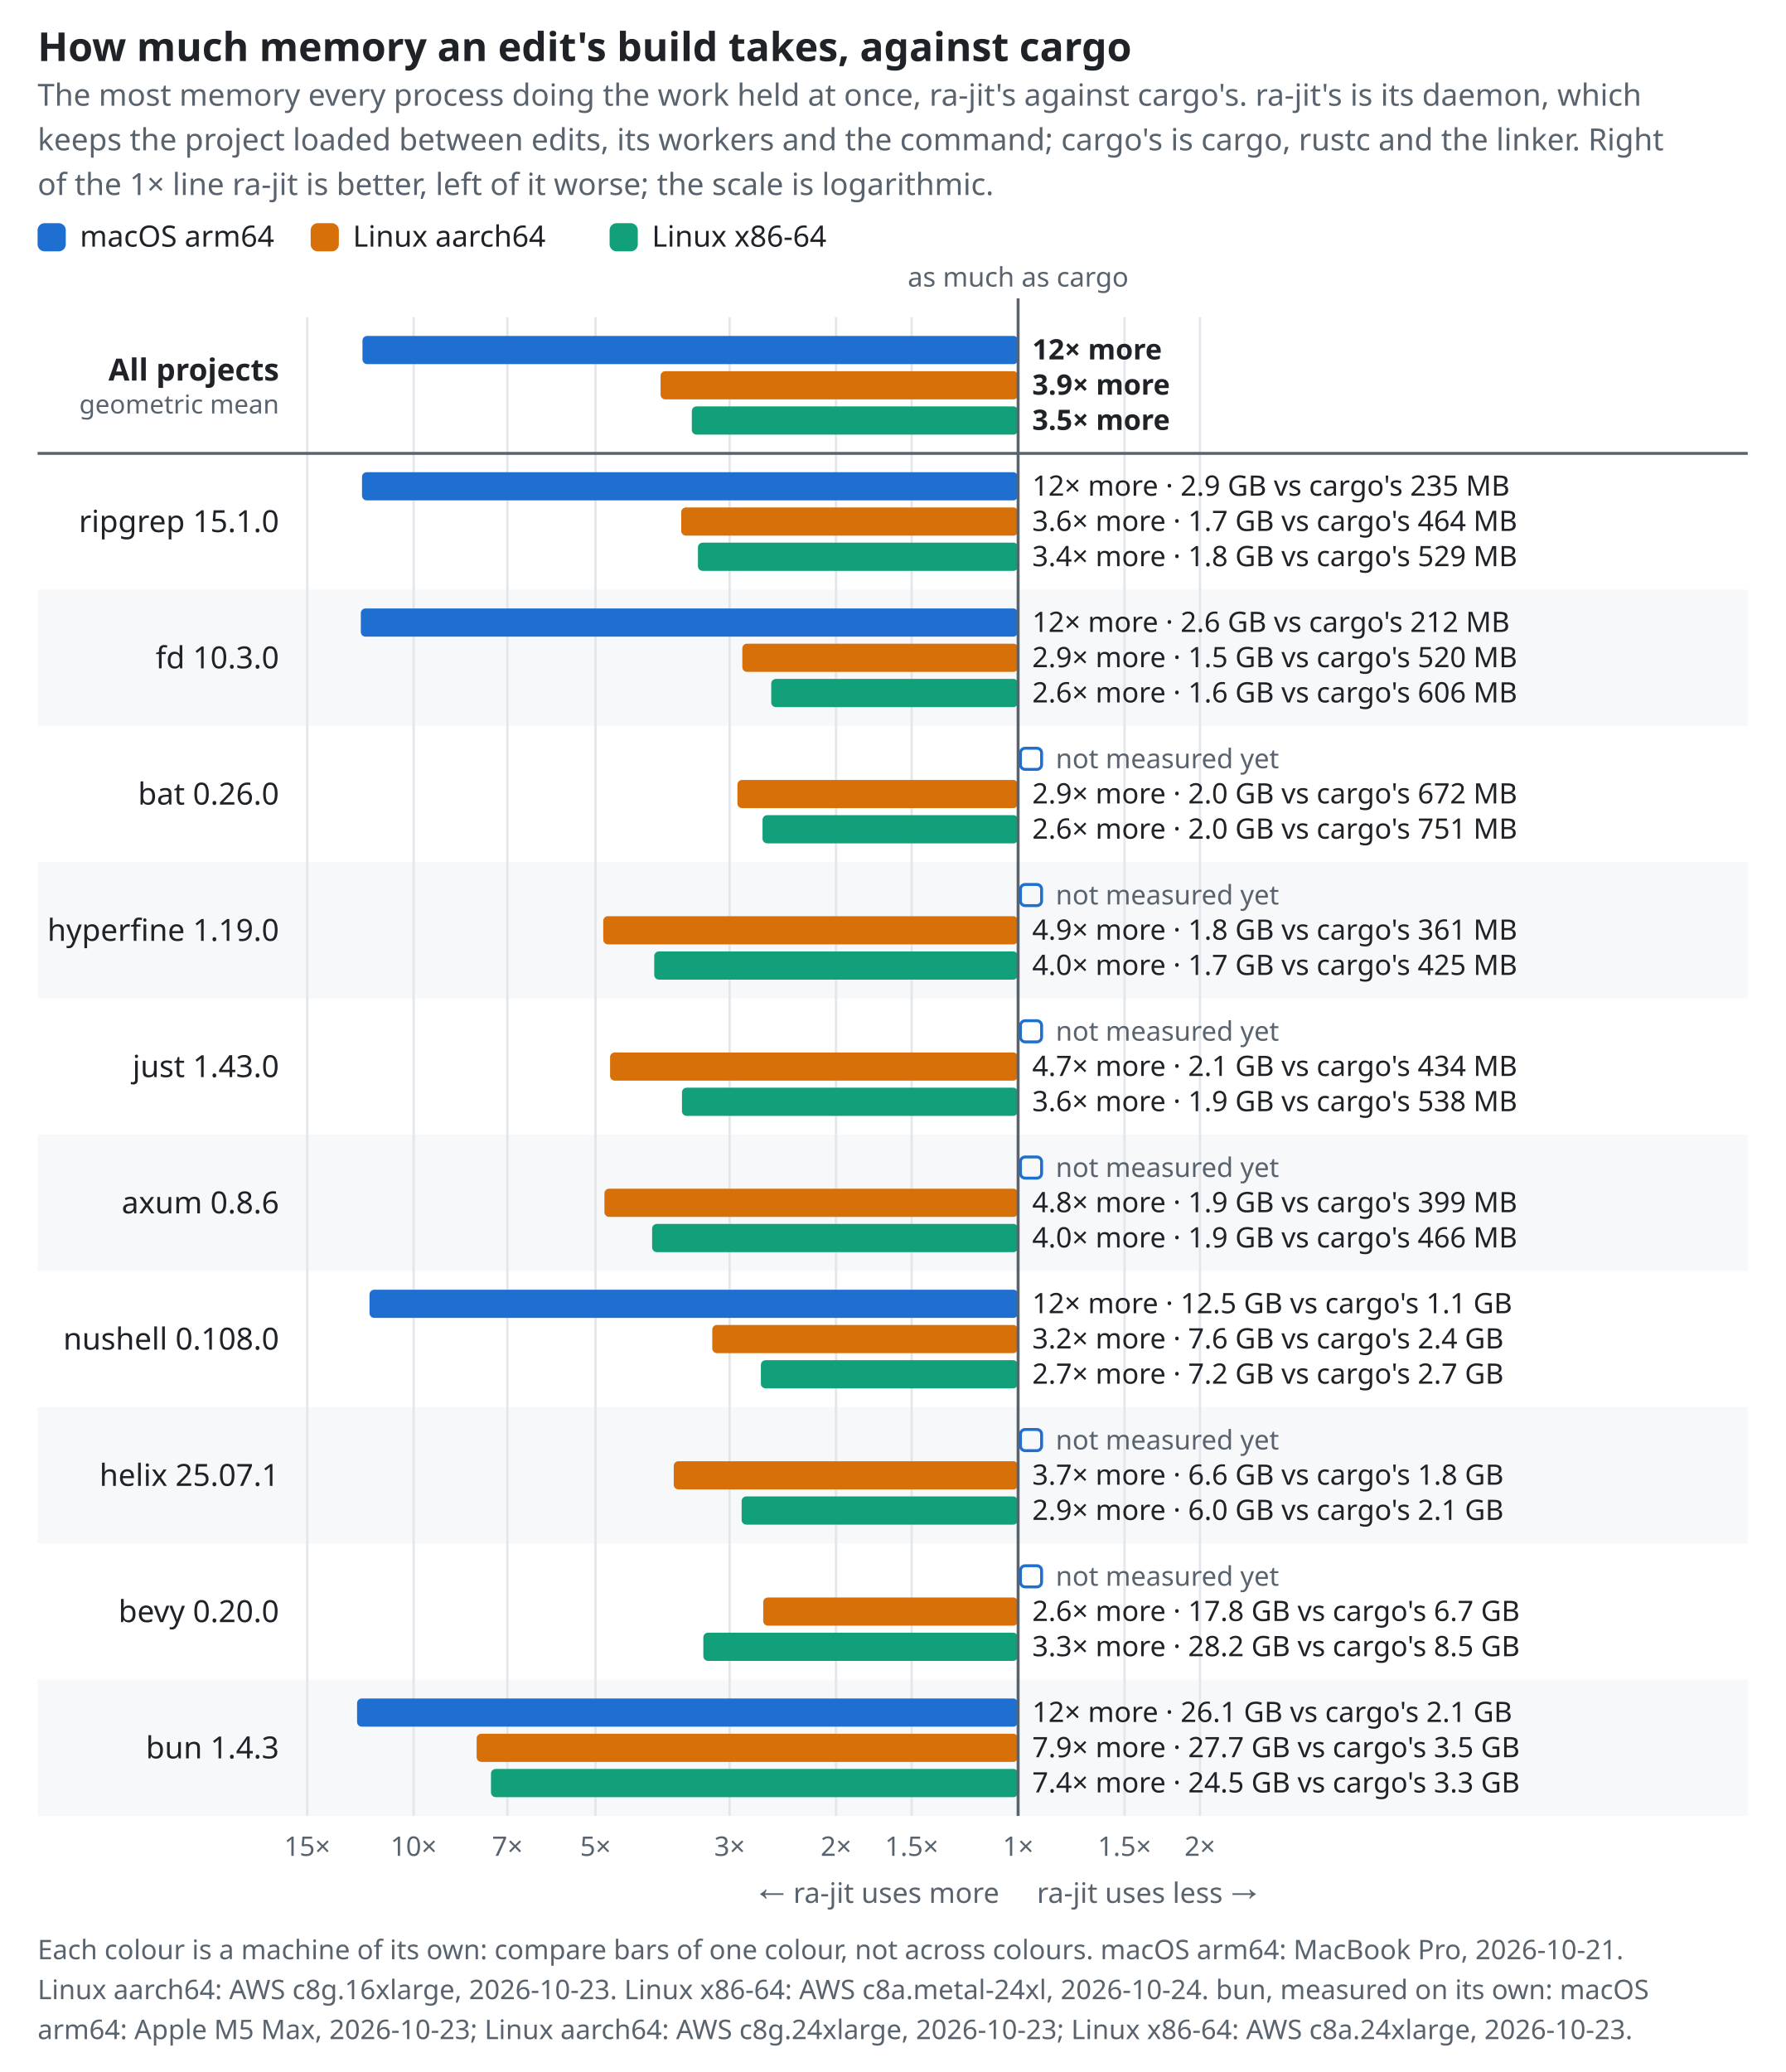
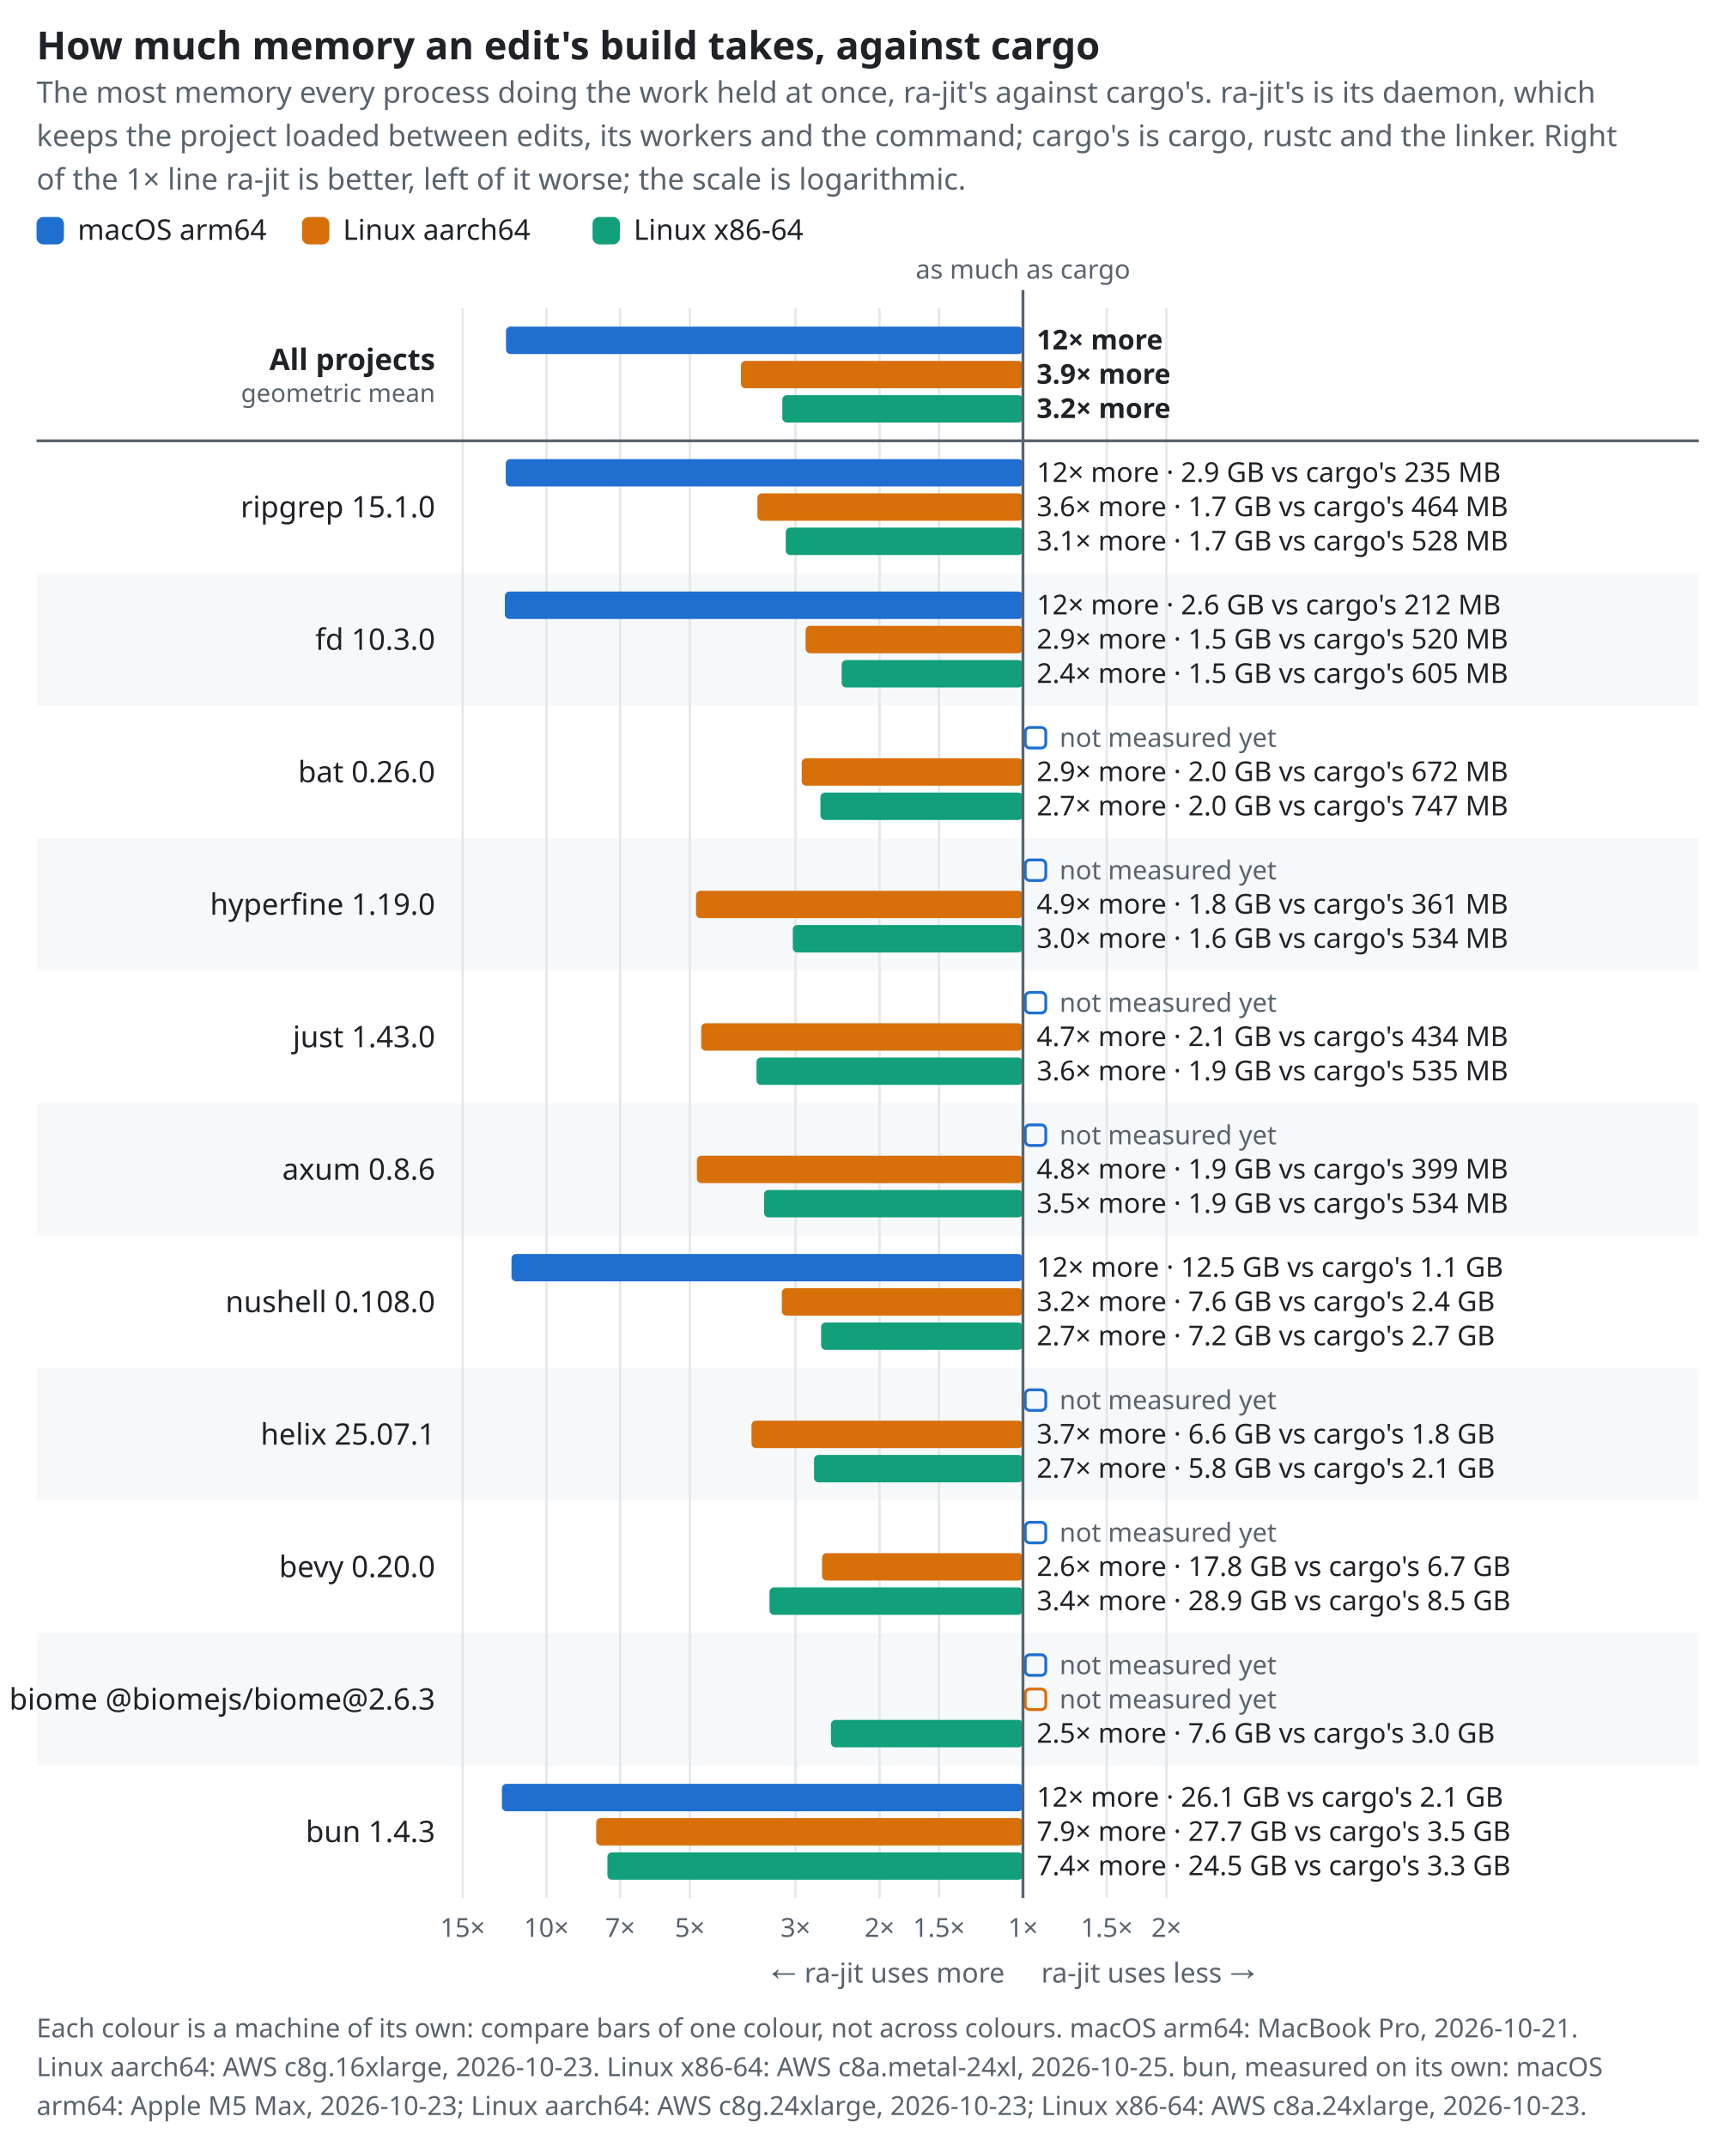
- <svg xmlns="http://www.w3.org/2000/svg" width="760" height="882" viewBox="0 0 760 882" role="img" aria-label="How much memory an edit's build takes, against cargo">
+ <svg xmlns="http://www.w3.org/2000/svg" width="760" height="940" viewBox="0 0 760 940" role="img" aria-label="How much memory an edit's build takes, against cargo">
  <style>text{font-family:-apple-system, BlinkMacSystemFont, 'Segoe UI', 'Noto Sans', Helvetica, Arial, sans-serif;fill:#1f2328}.d{fill:#59636e}.b{font-weight:600}.v{font-variant-numeric:tabular-nums}.g{stroke:#e3e7eb}.r{stroke:#59636e;stroke-width:1.25}.z{fill:#f6f8fa}.o{fill:none;stroke-width:1.25}.p0{fill:#1f6fd0}.w0{stroke:#1f6fd0}.p1{fill:#d8700a}.w1{stroke:#d8700a}.p2{fill:#12a07a}.w2{stroke:#12a07a}</style>
  <text x="16" y="26" font-size="17" class="b">How much memory an edit's build takes, against cargo</text>
  <text x="16" y="45" font-size="13" class="d">The most memory every process doing the work held at once, ra-jit's against cargo's. ra-jit's is its daemon, which</text>
  <text x="16" y="64" font-size="13" class="d">keeps the project loaded between edits, its workers and the command; cargo's is cargo, rustc and the linker. Right</text>
  <text x="16" y="83" font-size="13" class="d">of the 1× line ra-jit is better, left of it worse; the scale is logarithmic.</text>
  <rect x="16" y="95" width="12" height="12" rx="3" class="p0" />
  <text x="34" y="105" font-size="12.5">macOS arm64</text>
  <rect x="132.25" y="95" width="12" height="12" rx="3" class="p1" />
  <text x="150.2" y="105" font-size="12.5">Linux aarch64</text>
  <rect x="259.5" y="95" width="12" height="12" rx="3" class="p2" />
  <text x="277.5" y="105" font-size="12.5">Linux x86-64</text>
  <rect x="16" y="715" width="728" height="58" class="z" />
  <rect x="16" y="599" width="728" height="58" class="z" />
  <rect x="16" y="483" width="728" height="58" class="z" />
  <rect x="16" y="367" width="728" height="58" class="z" />
  <rect x="16" y="251" width="728" height="58" class="z" />
-   <line x1="130.8" y1="135" x2="130.8" y2="773" class="g" />
-   <line x1="176.1" y1="135" x2="176.1" y2="773" class="g" />
-   <line x1="216" y1="135" x2="216" y2="773" class="g" />
-   <line x1="253.5" y1="135" x2="253.5" y2="773" class="g" />
-   <line x1="310.6" y1="135" x2="310.6" y2="773" class="g" />
-   <line x1="355.9" y1="135" x2="355.9" y2="773" class="g" />
-   <line x1="388.1" y1="135" x2="388.1" y2="773" class="g" />
-   <line x1="433.4" y1="135" x2="433.4" y2="773" class="g" />
-   <line x1="478.7" y1="135" x2="478.7" y2="773" class="g" />
-   <line x1="510.8" y1="135" x2="510.8" y2="773" class="g" />
+   <line x1="202.6" y1="135" x2="202.6" y2="831" class="g" />
+   <line x1="239.3" y1="135" x2="239.3" y2="831" class="g" />
+   <line x1="271.6" y1="135" x2="271.6" y2="831" class="g" />
+   <line x1="302.1" y1="135" x2="302.1" y2="831" class="g" />
+   <line x1="348.4" y1="135" x2="348.4" y2="831" class="g" />
+   <line x1="385.2" y1="135" x2="385.2" y2="831" class="g" />
+   <line x1="411.2" y1="135" x2="411.2" y2="831" class="g" />
+   <line x1="448" y1="135" x2="448" y2="831" class="g" />
+   <line x1="484.7" y1="135" x2="484.7" y2="831" class="g" />
+   <line x1="510.8" y1="135" x2="510.8" y2="831" class="g" />
  <line x1="16" y1="193" x2="744" y2="193" class="r" />
-   <rect x="154.3" y="143" width="279.1" height="12" rx="2" class="p0" />
-   <rect x="281.2" y="158" width="152.2" height="12" rx="2" class="p1" />
-   <rect x="294.5" y="173" width="138.9" height="12" rx="2" class="p2" />
-   <rect x="154.1" y="201" width="279.2" height="12" rx="2" class="p0" />
-   <rect x="290" y="216" width="143.4" height="12" rx="2" class="p1" />
-   <rect x="297.1" y="231" width="136.3" height="12" rx="2" class="p2" />
-   <rect x="153.6" y="259" width="279.7" height="12" rx="2" class="p0" />
-   <rect x="316" y="274" width="117.4" height="12" rx="2" class="p1" />
-   <rect x="328.3" y="289" width="105.1" height="12" rx="2" class="p2" />
-   <rect x="434.4" y="318.5" width="9" height="9" rx="2" class="o w0" />
-   <rect x="313.9" y="332" width="119.4" height="12" rx="2" class="p1" />
-   <rect x="324.6" y="347" width="108.8" height="12" rx="2" class="p2" />
-   <rect x="434.4" y="376.5" width="9" height="9" rx="2" class="o w0" />
-   <rect x="256.8" y="390" width="176.5" height="12" rx="2" class="p1" />
-   <rect x="278.5" y="405" width="154.8" height="12" rx="2" class="p2" />
-   <rect x="434.4" y="434.5" width="9" height="9" rx="2" class="o w0" />
-   <rect x="259.7" y="448" width="173.6" height="12" rx="2" class="p1" />
-   <rect x="290.3" y="463" width="143" height="12" rx="2" class="p2" />
-   <rect x="434.4" y="492.5" width="9" height="9" rx="2" class="o w0" />
-   <rect x="257.3" y="506" width="176.1" height="12" rx="2" class="p1" />
-   <rect x="277.6" y="521" width="155.8" height="12" rx="2" class="p2" />
-   <rect x="157.3" y="549" width="276.1" height="12" rx="2" class="p0" />
-   <rect x="303.2" y="564" width="130.1" height="12" rx="2" class="p1" />
-   <rect x="323.9" y="579" width="109.4" height="12" rx="2" class="p2" />
-   <rect x="434.4" y="608.5" width="9" height="9" rx="2" class="o w0" />
-   <rect x="286.8" y="622" width="146.6" height="12" rx="2" class="p1" />
-   <rect x="315.7" y="637" width="117.6" height="12" rx="2" class="p2" />
-   <rect x="434.4" y="666.5" width="9" height="9" rx="2" class="o w0" />
-   <rect x="324.9" y="680" width="108.4" height="12" rx="2" class="p1" />
-   <rect x="299.4" y="695" width="133.9" height="12" rx="2" class="p2" />
-   <rect x="152" y="723" width="281.3" height="12" rx="2" class="p0" />
-   <rect x="202.9" y="738" width="230.4" height="12" rx="2" class="p1" />
-   <rect x="209" y="753" width="224.4" height="12" rx="2" class="p2" />
-   <line x1="433.4" y1="127" x2="433.4" y2="773" class="r" />
-   <text x="130.8" y="790" font-size="11.5" text-anchor="middle" class="d v">15×</text>
-   <text x="176.1" y="790" font-size="11.5" text-anchor="middle" class="d v">10×</text>
-   <text x="216" y="790" font-size="11.5" text-anchor="middle" class="d v">7×</text>
-   <text x="253.5" y="790" font-size="11.5" text-anchor="middle" class="d v">5×</text>
-   <text x="310.6" y="790" font-size="11.5" text-anchor="middle" class="d v">3×</text>
-   <text x="355.9" y="790" font-size="11.5" text-anchor="middle" class="d v">2×</text>
-   <text x="388.1" y="790" font-size="11.5" text-anchor="middle" class="d v">1.5×</text>
-   <text x="433.4" y="790" font-size="11.5" text-anchor="middle" class="d v">1×</text>
-   <text x="478.7" y="790" font-size="11.5" text-anchor="middle" class="d v">1.5×</text>
-   <text x="510.8" y="790" font-size="11.5" text-anchor="middle" class="d v">2×</text>
-   <text x="118.8" y="162" font-size="13" text-anchor="end" class="b">All projects</text>
-   <text x="118.8" y="176" font-size="11" text-anchor="end" class="d">geometric mean</text>
-   <text x="439.4" y="153" font-size="12" class="v b">12× more</text>
-   <text x="439.4" y="168" font-size="12" class="v b">3.9× more</text>
-   <text x="439.4" y="183" font-size="12" class="v b">3.5× more</text>
-   <text x="118.8" y="226.5" font-size="13" text-anchor="end">ripgrep 15.1.0</text>
-   <text x="439.4" y="211" font-size="12" class="v">12× more · 2.9 GB vs cargo's 235 MB</text>
-   <text x="439.4" y="226" font-size="12" class="v">3.6× more · 1.7 GB vs cargo's 464 MB</text>
-   <text x="439.4" y="241" font-size="12" class="v">3.4× more · 1.8 GB vs cargo's 529 MB</text>
-   <text x="118.8" y="284.5" font-size="13" text-anchor="end">fd 10.3.0</text>
-   <text x="439.4" y="269" font-size="12" class="v">12× more · 2.6 GB vs cargo's 212 MB</text>
-   <text x="439.4" y="284" font-size="12" class="v">2.9× more · 1.5 GB vs cargo's 520 MB</text>
-   <text x="439.4" y="299" font-size="12" class="v">2.6× more · 1.6 GB vs cargo's 606 MB</text>
-   <text x="118.8" y="342.5" font-size="13" text-anchor="end">bat 0.26.0</text>
-   <text x="449.4" y="327" font-size="11.5" class="d">not measured yet</text>
-   <text x="439.4" y="342" font-size="12" class="v">2.9× more · 2.0 GB vs cargo's 672 MB</text>
-   <text x="439.4" y="357" font-size="12" class="v">2.6× more · 2.0 GB vs cargo's 751 MB</text>
-   <text x="118.8" y="400.5" font-size="13" text-anchor="end">hyperfine 1.19.0</text>
-   <text x="449.4" y="385" font-size="11.5" class="d">not measured yet</text>
-   <text x="439.4" y="400" font-size="12" class="v">4.9× more · 1.8 GB vs cargo's 361 MB</text>
-   <text x="439.4" y="415" font-size="12" class="v">4.0× more · 1.7 GB vs cargo's 425 MB</text>
-   <text x="118.8" y="458.5" font-size="13" text-anchor="end">just 1.43.0</text>
-   <text x="449.4" y="443" font-size="11.5" class="d">not measured yet</text>
-   <text x="439.4" y="458" font-size="12" class="v">4.7× more · 2.1 GB vs cargo's 434 MB</text>
-   <text x="439.4" y="473" font-size="12" class="v">3.6× more · 1.9 GB vs cargo's 538 MB</text>
-   <text x="118.8" y="516.5" font-size="13" text-anchor="end">axum 0.8.6</text>
-   <text x="449.4" y="501" font-size="11.5" class="d">not measured yet</text>
-   <text x="439.4" y="516" font-size="12" class="v">4.8× more · 1.9 GB vs cargo's 399 MB</text>
-   <text x="439.4" y="531" font-size="12" class="v">4.0× more · 1.9 GB vs cargo's 466 MB</text>
-   <text x="118.8" y="574.5" font-size="13" text-anchor="end">nushell 0.108.0</text>
-   <text x="439.4" y="559" font-size="12" class="v">12× more · 12.5 GB vs cargo's 1.1 GB</text>
-   <text x="439.4" y="574" font-size="12" class="v">3.2× more · 7.6 GB vs cargo's 2.4 GB</text>
-   <text x="439.4" y="589" font-size="12" class="v">2.7× more · 7.2 GB vs cargo's 2.7 GB</text>
-   <text x="118.8" y="632.5" font-size="13" text-anchor="end">helix 25.07.1</text>
-   <text x="449.4" y="617" font-size="11.5" class="d">not measured yet</text>
-   <text x="439.4" y="632" font-size="12" class="v">3.7× more · 6.6 GB vs cargo's 1.8 GB</text>
-   <text x="439.4" y="647" font-size="12" class="v">2.9× more · 6.0 GB vs cargo's 2.1 GB</text>
-   <text x="118.8" y="690.5" font-size="13" text-anchor="end">bevy 0.20.0</text>
-   <text x="449.4" y="675" font-size="11.5" class="d">not measured yet</text>
-   <text x="439.4" y="690" font-size="12" class="v">2.6× more · 17.8 GB vs cargo's 6.7 GB</text>
-   <text x="439.4" y="705" font-size="12" class="v">3.3× more · 28.2 GB vs cargo's 8.5 GB</text>
-   <text x="118.8" y="748.5" font-size="13" text-anchor="end">bun 1.4.3</text>
-   <text x="439.4" y="733" font-size="12" class="v">12× more · 26.1 GB vs cargo's 2.1 GB</text>
-   <text x="439.4" y="748" font-size="12" class="v">7.9× more · 27.7 GB vs cargo's 3.5 GB</text>
-   <text x="439.4" y="763" font-size="12" class="v">7.4× more · 24.5 GB vs cargo's 3.3 GB</text>
-   <text x="433.4" y="122" font-size="11.5" text-anchor="middle" class="d">as much as cargo</text>
-   <text x="425.4" y="810" font-size="12" text-anchor="end" class="d">← ra-jit uses more</text>
-   <text x="441.4" y="810" font-size="12" class="d">ra-jit uses less →</text>
-   <text x="16" y="834" font-size="11.5" class="d">Each colour is a machine of its own: compare bars of one colour, not across colours. macOS arm64: MacBook Pro, 2026-10-21.</text>
-   <text x="16" y="851" font-size="11.5" class="d">Linux aarch64: AWS c8g.16xlarge, 2026-10-23. Linux x86-64: AWS c8a.metal-24xl, 2026-10-24. bun, measured on its own: macOS</text>
-   <text x="16" y="868" font-size="11.5" class="d">arm64: Apple M5 Max, 2026-10-23; Linux aarch64: AWS c8g.24xlarge, 2026-10-23; Linux x86-64: AWS c8a.24xlarge, 2026-10-23.</text>
+   <rect x="221.6" y="143" width="226.4" height="12" rx="2" class="p0" />
+   <rect x="324.5" y="158" width="123.5" height="12" rx="2" class="p1" />
+   <rect x="342.6" y="173" width="105.4" height="12" rx="2" class="p2" />
+   <rect x="221.5" y="201" width="226.5" height="12" rx="2" class="p0" />
+   <rect x="331.7" y="216" width="116.3" height="12" rx="2" class="p1" />
+   <rect x="344.1" y="231" width="103.9" height="12" rx="2" class="p2" />
+   <rect x="221.1" y="259" width="226.9" height="12" rx="2" class="p0" />
+   <rect x="352.8" y="274" width="95.2" height="12" rx="2" class="p1" />
+   <rect x="368.6" y="289" width="79.4" height="12" rx="2" class="p2" />
+   <rect x="449" y="318.5" width="9" height="9" rx="2" class="o w0" />
+   <rect x="351.1" y="332" width="96.9" height="12" rx="2" class="p1" />
+   <rect x="359.3" y="347" width="88.7" height="12" rx="2" class="p2" />
+   <rect x="449" y="376.5" width="9" height="9" rx="2" class="o w0" />
+   <rect x="304.8" y="390" width="143.2" height="12" rx="2" class="p1" />
+   <rect x="347.2" y="405" width="100.7" height="12" rx="2" class="p2" />
+   <rect x="449" y="434.5" width="9" height="9" rx="2" class="o w0" />
+   <rect x="307.1" y="448" width="140.8" height="12" rx="2" class="p1" />
+   <rect x="331.3" y="463" width="116.6" height="12" rx="2" class="p2" />
+   <rect x="449" y="492.5" width="9" height="9" rx="2" class="o w0" />
+   <rect x="305.2" y="506" width="142.8" height="12" rx="2" class="p1" />
+   <rect x="334.6" y="521" width="113.3" height="12" rx="2" class="p2" />
+   <rect x="224" y="549" width="223.9" height="12" rx="2" class="p0" />
+   <rect x="342.4" y="564" width="105.6" height="12" rx="2" class="p1" />
+   <rect x="359.6" y="579" width="88.3" height="12" rx="2" class="p2" />
+   <rect x="449" y="608.5" width="9" height="9" rx="2" class="o w0" />
+   <rect x="329.1" y="622" width="118.9" height="12" rx="2" class="p1" />
+   <rect x="356.5" y="637" width="91.5" height="12" rx="2" class="p2" />
+   <rect x="449" y="666.5" width="9" height="9" rx="2" class="o w0" />
+   <rect x="360" y="680" width="88" height="12" rx="2" class="p1" />
+   <rect x="337" y="695" width="110.9" height="12" rx="2" class="p2" />
+   <rect x="449" y="724.5" width="9" height="9" rx="2" class="o w0" />
+   <rect x="449" y="739.5" width="9" height="9" rx="2" class="o w1" />
+   <rect x="363.9" y="753" width="84.1" height="12" rx="2" class="p2" />
+   <rect x="219.8" y="781" width="228.2" height="12" rx="2" class="p0" />
+   <rect x="261.1" y="796" width="186.9" height="12" rx="2" class="p1" />
+   <rect x="266" y="811" width="182" height="12" rx="2" class="p2" />
+   <line x1="448" y1="127" x2="448" y2="831" class="r" />
+   <text x="202.6" y="848" font-size="11.5" text-anchor="middle" class="d v">15×</text>
+   <text x="239.3" y="848" font-size="11.5" text-anchor="middle" class="d v">10×</text>
+   <text x="271.6" y="848" font-size="11.5" text-anchor="middle" class="d v">7×</text>
+   <text x="302.1" y="848" font-size="11.5" text-anchor="middle" class="d v">5×</text>
+   <text x="348.4" y="848" font-size="11.5" text-anchor="middle" class="d v">3×</text>
+   <text x="385.2" y="848" font-size="11.5" text-anchor="middle" class="d v">2×</text>
+   <text x="411.2" y="848" font-size="11.5" text-anchor="middle" class="d v">1.5×</text>
+   <text x="448" y="848" font-size="11.5" text-anchor="middle" class="d v">1×</text>
+   <text x="484.7" y="848" font-size="11.5" text-anchor="middle" class="d v">1.5×</text>
+   <text x="510.8" y="848" font-size="11.5" text-anchor="middle" class="d v">2×</text>
+   <text x="190.6" y="162" font-size="13" text-anchor="end" class="b">All projects</text>
+   <text x="190.6" y="176" font-size="11" text-anchor="end" class="d">geometric mean</text>
+   <text x="454" y="153" font-size="12" class="v b">12× more</text>
+   <text x="454" y="168" font-size="12" class="v b">3.9× more</text>
+   <text x="454" y="183" font-size="12" class="v b">3.2× more</text>
+   <text x="190.6" y="226.5" font-size="13" text-anchor="end">ripgrep 15.1.0</text>
+   <text x="454" y="211" font-size="12" class="v">12× more · 2.9 GB vs cargo's 235 MB</text>
+   <text x="454" y="226" font-size="12" class="v">3.6× more · 1.7 GB vs cargo's 464 MB</text>
+   <text x="454" y="241" font-size="12" class="v">3.1× more · 1.7 GB vs cargo's 528 MB</text>
+   <text x="190.6" y="284.5" font-size="13" text-anchor="end">fd 10.3.0</text>
+   <text x="454" y="269" font-size="12" class="v">12× more · 2.6 GB vs cargo's 212 MB</text>
+   <text x="454" y="284" font-size="12" class="v">2.9× more · 1.5 GB vs cargo's 520 MB</text>
+   <text x="454" y="299" font-size="12" class="v">2.4× more · 1.5 GB vs cargo's 605 MB</text>
+   <text x="190.6" y="342.5" font-size="13" text-anchor="end">bat 0.26.0</text>
+   <text x="464" y="327" font-size="11.5" class="d">not measured yet</text>
+   <text x="454" y="342" font-size="12" class="v">2.9× more · 2.0 GB vs cargo's 672 MB</text>
+   <text x="454" y="357" font-size="12" class="v">2.7× more · 2.0 GB vs cargo's 747 MB</text>
+   <text x="190.6" y="400.5" font-size="13" text-anchor="end">hyperfine 1.19.0</text>
+   <text x="464" y="385" font-size="11.5" class="d">not measured yet</text>
+   <text x="454" y="400" font-size="12" class="v">4.9× more · 1.8 GB vs cargo's 361 MB</text>
+   <text x="454" y="415" font-size="12" class="v">3.0× more · 1.6 GB vs cargo's 534 MB</text>
+   <text x="190.6" y="458.5" font-size="13" text-anchor="end">just 1.43.0</text>
+   <text x="464" y="443" font-size="11.5" class="d">not measured yet</text>
+   <text x="454" y="458" font-size="12" class="v">4.7× more · 2.1 GB vs cargo's 434 MB</text>
+   <text x="454" y="473" font-size="12" class="v">3.6× more · 1.9 GB vs cargo's 535 MB</text>
+   <text x="190.6" y="516.5" font-size="13" text-anchor="end">axum 0.8.6</text>
+   <text x="464" y="501" font-size="11.5" class="d">not measured yet</text>
+   <text x="454" y="516" font-size="12" class="v">4.8× more · 1.9 GB vs cargo's 399 MB</text>
+   <text x="454" y="531" font-size="12" class="v">3.5× more · 1.9 GB vs cargo's 534 MB</text>
+   <text x="190.6" y="574.5" font-size="13" text-anchor="end">nushell 0.108.0</text>
+   <text x="454" y="559" font-size="12" class="v">12× more · 12.5 GB vs cargo's 1.1 GB</text>
+   <text x="454" y="574" font-size="12" class="v">3.2× more · 7.6 GB vs cargo's 2.4 GB</text>
+   <text x="454" y="589" font-size="12" class="v">2.7× more · 7.2 GB vs cargo's 2.7 GB</text>
+   <text x="190.6" y="632.5" font-size="13" text-anchor="end">helix 25.07.1</text>
+   <text x="464" y="617" font-size="11.5" class="d">not measured yet</text>
+   <text x="454" y="632" font-size="12" class="v">3.7× more · 6.6 GB vs cargo's 1.8 GB</text>
+   <text x="454" y="647" font-size="12" class="v">2.7× more · 5.8 GB vs cargo's 2.1 GB</text>
+   <text x="190.6" y="690.5" font-size="13" text-anchor="end">bevy 0.20.0</text>
+   <text x="464" y="675" font-size="11.5" class="d">not measured yet</text>
+   <text x="454" y="690" font-size="12" class="v">2.6× more · 17.8 GB vs cargo's 6.7 GB</text>
+   <text x="454" y="705" font-size="12" class="v">3.4× more · 28.9 GB vs cargo's 8.5 GB</text>
+   <text x="190.6" y="748.5" font-size="13" text-anchor="end">biome @biomejs/biome@2.6.3</text>
+   <text x="464" y="733" font-size="11.5" class="d">not measured yet</text>
+   <text x="464" y="748" font-size="11.5" class="d">not measured yet</text>
+   <text x="454" y="763" font-size="12" class="v">2.5× more · 7.6 GB vs cargo's 3.0 GB</text>
+   <text x="190.6" y="806.5" font-size="13" text-anchor="end">bun 1.4.3</text>
+   <text x="454" y="791" font-size="12" class="v">12× more · 26.1 GB vs cargo's 2.1 GB</text>
+   <text x="454" y="806" font-size="12" class="v">7.9× more · 27.7 GB vs cargo's 3.5 GB</text>
+   <text x="454" y="821" font-size="12" class="v">7.4× more · 24.5 GB vs cargo's 3.3 GB</text>
+   <text x="448" y="122" font-size="11.5" text-anchor="middle" class="d">as much as cargo</text>
+   <text x="440" y="868" font-size="12" text-anchor="end" class="d">← ra-jit uses more</text>
+   <text x="456" y="868" font-size="12" class="d">ra-jit uses less →</text>
+   <text x="16" y="892" font-size="11.5" class="d">Each colour is a machine of its own: compare bars of one colour, not across colours. macOS arm64: MacBook Pro, 2026-10-21.</text>
+   <text x="16" y="909" font-size="11.5" class="d">Linux aarch64: AWS c8g.16xlarge, 2026-10-23. Linux x86-64: AWS c8a.metal-24xl, 2026-10-25. bun, measured on its own: macOS</text>
+   <text x="16" y="926" font-size="11.5" class="d">arm64: Apple M5 Max, 2026-10-23; Linux aarch64: AWS c8g.24xlarge, 2026-10-23; Linux x86-64: AWS c8a.24xlarge, 2026-10-23.</text>
</svg>
